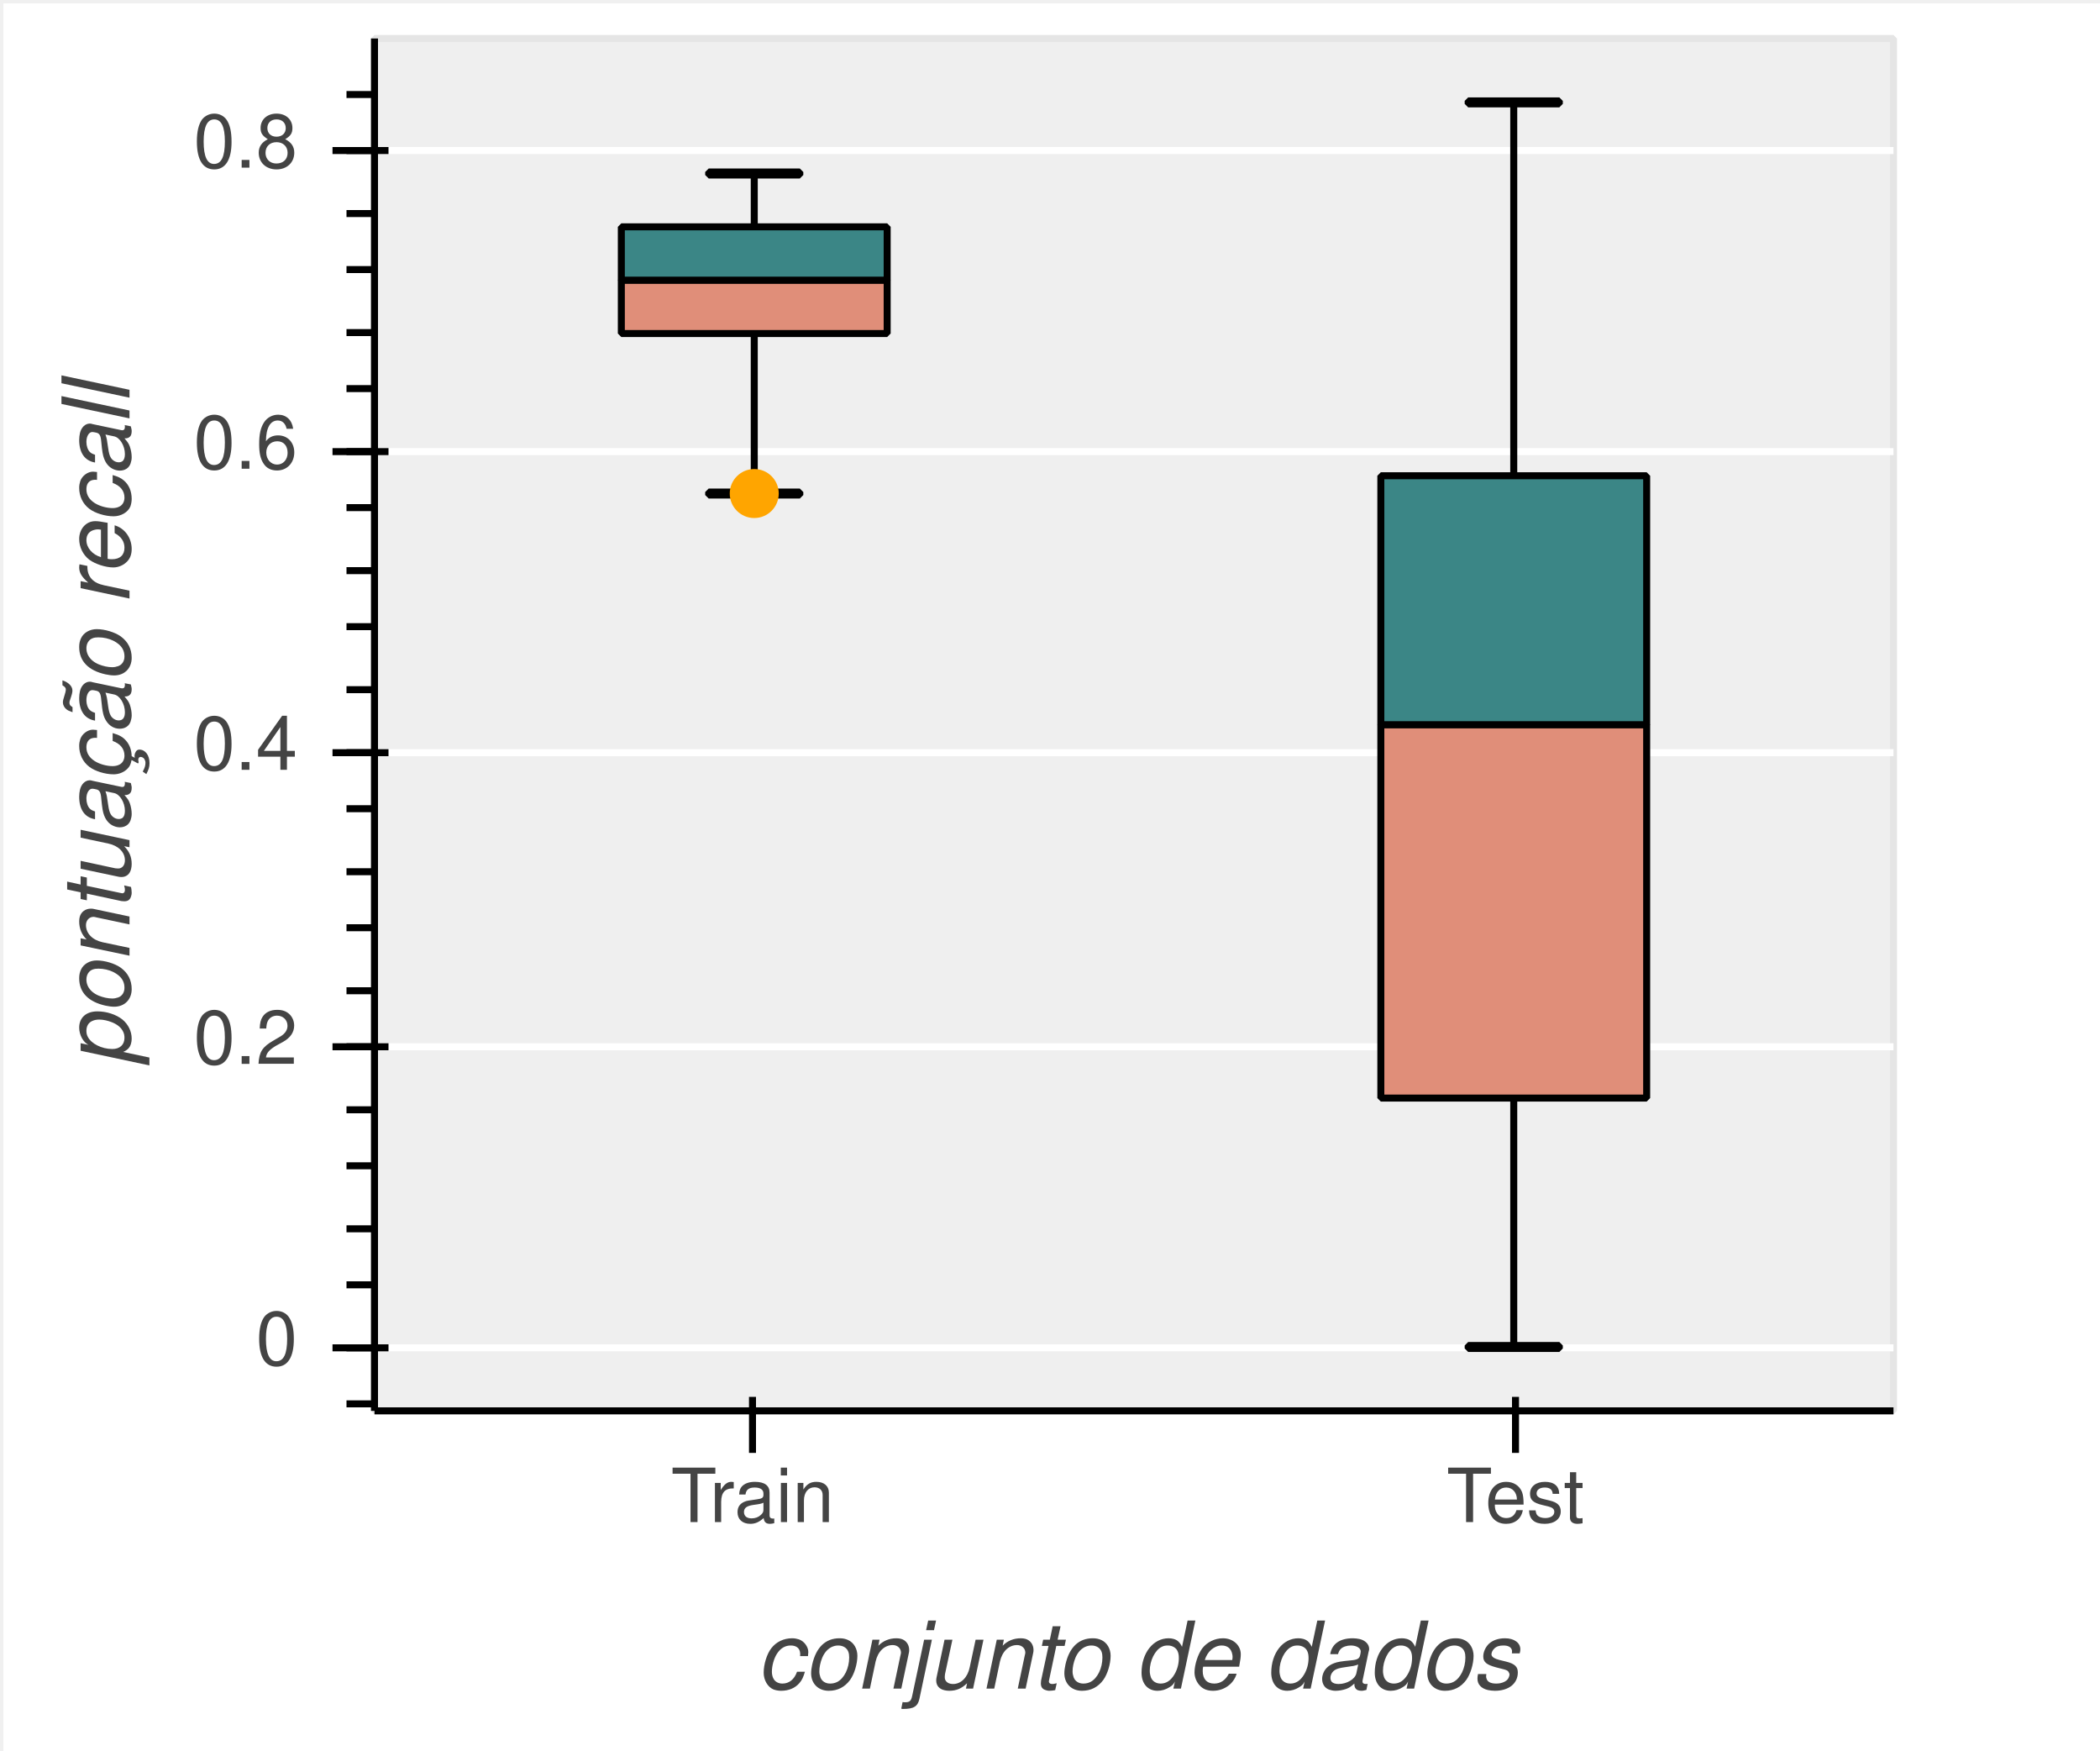
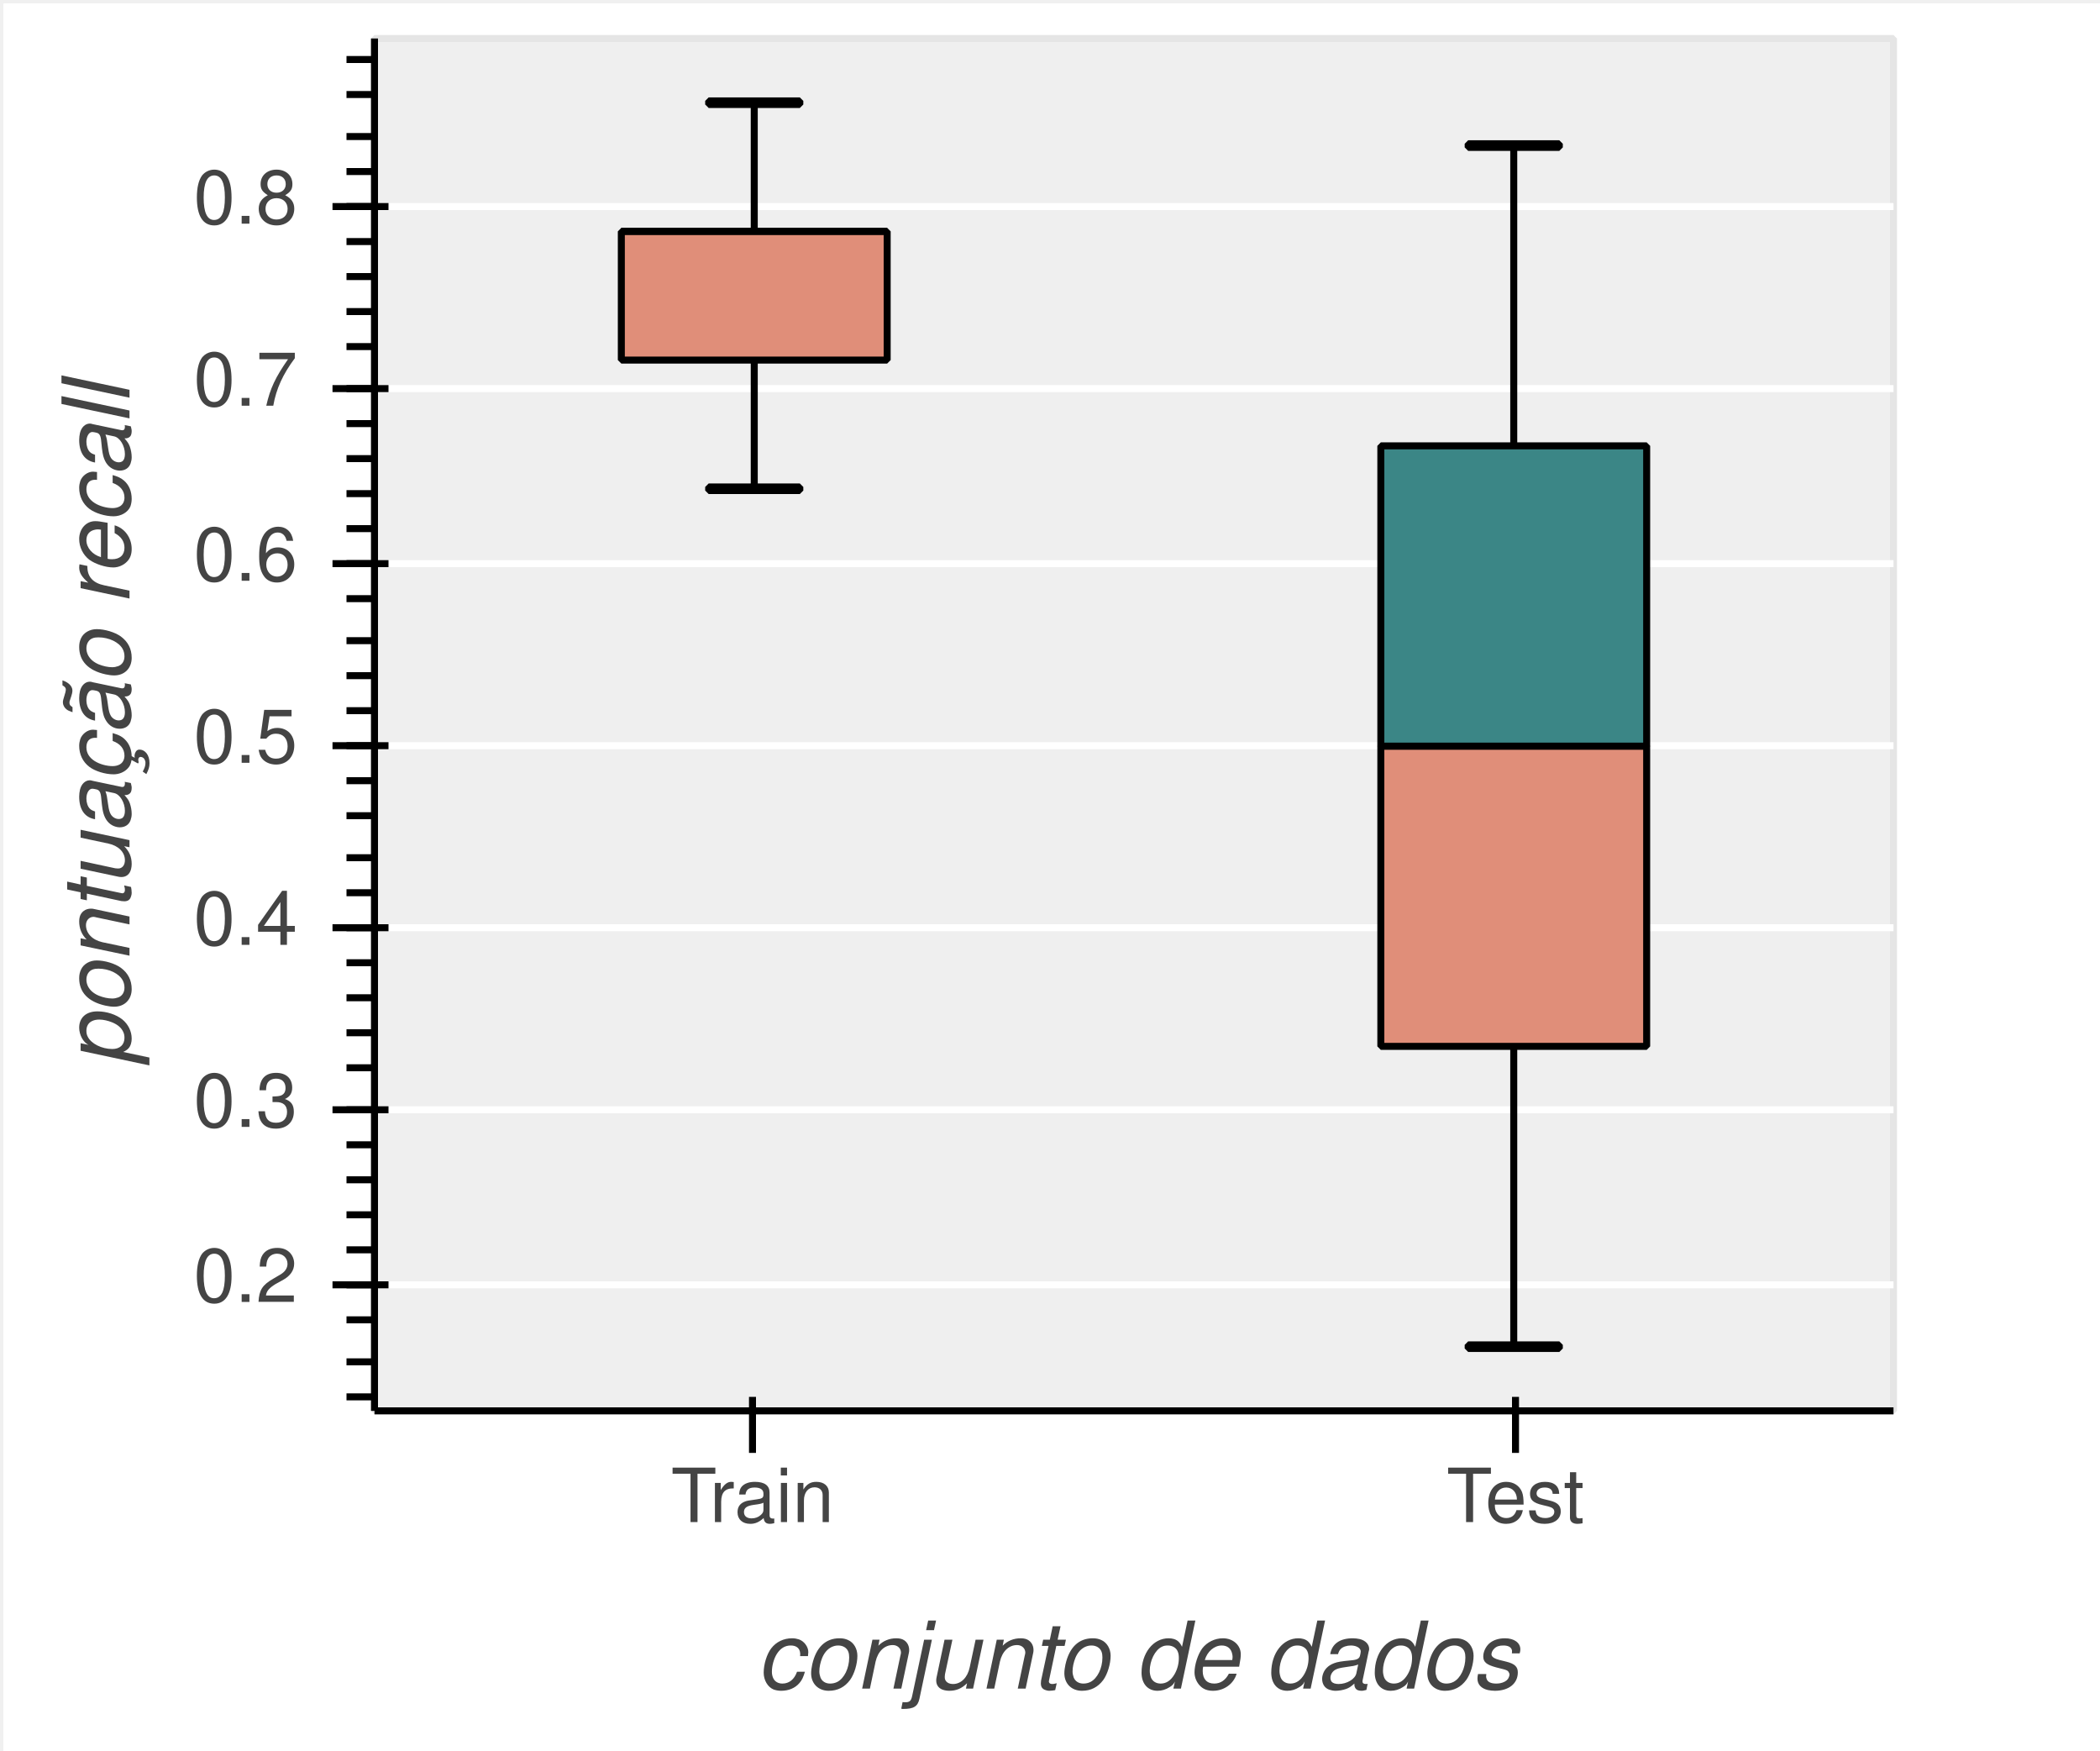
<svg xmlns="http://www.w3.org/2000/svg" version="1.1" width="300" height="250" style="width: 300px; height: 250px;">
  <defs>
-     <clipPath id="AATndDbbBXJv">
-       <path fill="none" stroke="none" d=" M 53 5 L 270 5 L 270 201 L 53 201 L 53 5 Z" />
-     </clipPath>
-     <clipPath id="KGMEenPsewcG">
-       <path fill="none" stroke="none" d=" M 53 5 L 270 5 L 270 201 L 53 201 L 53 5 Z" />
-     </clipPath>
-     <clipPath id="bdARlUonhKGQ">
-       <path fill="none" stroke="none" d=" M 53 5 L 270 5 L 270 201 L 53 201 L 53 5 Z" />
-     </clipPath>
-     <clipPath id="FWxcfQOWtxeM">
-       <path fill="none" stroke="none" d=" M 53 5 L 270 5 L 270 201 L 53 201 L 53 5 Z" />
-     </clipPath>
-     <clipPath id="HeCPDrbtMIlm">
-       <path fill="none" stroke="none" d=" M 53 5 L 270 5 L 270 201 L 53 201 L 53 5 Z" />
-     </clipPath>
-     <clipPath id="lRZNdvtramcu">
-       <path fill="none" stroke="none" d=" M 53 5 L 270 5 L 270 201 L 53 201 L 53 5 Z" />
-     </clipPath>
-     <clipPath id="vdSrzOuZpIHB">
-       <path fill="none" stroke="none" d=" M 53 5 L 270 5 L 270 201 L 53 201 L 53 5 Z" />
-     </clipPath>
-     <clipPath id="GOvbxilVHepT">
-       <path fill="none" stroke="none" d=" M 53 5 L 270 5 L 270 201 L 53 201 L 53 5 Z" />
-     </clipPath>
-     <clipPath id="agrtKKPByVAq">
-       <path fill="none" stroke="none" d=" M 53 5 L 270 5 L 270 201 L 53 201 L 53 5 Z" />
-     </clipPath>
-     <clipPath id="UcTvmATxSrop">
+     <clipPath id="QKlzlhMfEiWH">
+       <path fill="none" stroke="none" d=" M 53 5 L 270 5 L 270 201 L 53 201 L 53 5 Z" />
+     </clipPath>
+     <clipPath id="AVqHOZhhzIAM">
+       <path fill="none" stroke="none" d=" M 53 5 L 270 5 L 270 201 L 53 201 L 53 5 Z" />
+     </clipPath>
+     <clipPath id="ftICceqUaphg">
+       <path fill="none" stroke="none" d=" M 53 5 L 270 5 L 270 201 L 53 201 L 53 5 Z" />
+     </clipPath>
+     <clipPath id="WTdtTbbXfZrB">
+       <path fill="none" stroke="none" d=" M 53 5 L 270 5 L 270 201 L 53 201 L 53 5 Z" />
+     </clipPath>
+     <clipPath id="MluxzCJcfVug">
+       <path fill="none" stroke="none" d=" M 53 5 L 270 5 L 270 201 L 53 201 L 53 5 Z" />
+     </clipPath>
+     <clipPath id="kTVadQvGirwz">
+       <path fill="none" stroke="none" d=" M 53 5 L 270 5 L 270 201 L 53 201 L 53 5 Z" />
+     </clipPath>
+     <clipPath id="LtmvtGsKvUPT">
+       <path fill="none" stroke="none" d=" M 53 5 L 270 5 L 270 201 L 53 201 L 53 5 Z" />
+     </clipPath>
+     <clipPath id="ppPiyAFIPZqQ">
+       <path fill="none" stroke="none" d=" M 53 5 L 270 5 L 270 201 L 53 201 L 53 5 Z" />
+     </clipPath>
+     <clipPath id="IdyHgnppxbcb">
      <path fill="none" stroke="none" d=" M 53 5 L 270 5 L 270 201 L 53 201 L 53 5 Z" />
    </clipPath>
  </defs>
  <g>
    <g transform="scale(1,1) translate(0.5,0.5)">
      <rect fill="#FFFFFF" stroke="none" x="0" y="0" width="300" height="250" />
      <rect fill="#ffffff" stroke="none" x="0" y="0" width="300" height="250" />
      <rect fill="#FFFFFF" stroke="none" x="53" y="5" width="217" height="196" />
      <rect fill="#efefef" stroke="none" x="53" y="5" width="217" height="196" />
      <g>
        <rect fill="none" stroke="#e5e5e5" x="53" y="5" width="217" height="196" stroke-linejoin="bevel" stroke-miterlimit="10" />
      </g>
-       <g clip-path="url(#AATndDbbBXJv)">
+       <g clip-path="url(#QKlzlhMfEiWH)">
        <g>
          <g />
        </g>
      </g>
-       <g clip-path="url(#KGMEenPsewcG)">
-         <g>
-           <g>
-             <path fill="none" stroke="white" paint-order="fill stroke markers" d=" M 53 192 L 270 192" stroke-linejoin="bevel" stroke-miterlimit="10" />
-             <path fill="none" stroke="white" paint-order="fill stroke markers" d=" M 53 149 L 270 149" stroke-linejoin="bevel" stroke-miterlimit="10" />
-             <path fill="none" stroke="white" paint-order="fill stroke markers" d=" M 53 107 L 270 107" stroke-linejoin="bevel" stroke-miterlimit="10" />
-             <path fill="none" stroke="white" paint-order="fill stroke markers" d=" M 53 64 L 270 64" stroke-linejoin="bevel" stroke-miterlimit="10" />
-             <path fill="none" stroke="white" paint-order="fill stroke markers" d=" M 53 21 L 270 21" stroke-linejoin="bevel" stroke-miterlimit="10" />
-           </g>
-         </g>
-       </g>
-       <g clip-path="url(#bdARlUonhKGQ)">
-         <g>
-           <g>
-             <path fill="none" stroke="none" />
-             <rect fill="#1f77b4" stroke="none" x="100.74" y="69.775" width="13.02" height="0.427" />
-             <rect fill="#1f77b4" stroke="none" x="209.24" y="191.664" width="13.02" height="0.427" />
-             <path fill="none" stroke="black" paint-order="fill stroke markers" d=" M 100.74 69.775 L 113.76 69.775 L 113.76 70.202 L 100.74 70.202 L 100.74 69.775 Z" stroke-linejoin="bevel" stroke-miterlimit="10" />
-             <path fill="none" stroke="black" paint-order="fill stroke markers" d=" M 209.24 191.664 L 222.26 191.664 L 222.26 192.091 L 209.24 192.091 L 209.24 191.664 Z" stroke-linejoin="bevel" stroke-miterlimit="10" />
+       <g clip-path="url(#AVqHOZhhzIAM)">
+         <g>
+           <g>
+             <path fill="none" stroke="white" paint-order="fill stroke markers" d=" M 53 183 L 270 183" stroke-linejoin="bevel" stroke-miterlimit="10" />
+             <path fill="none" stroke="white" paint-order="fill stroke markers" d=" M 53 158 L 270 158" stroke-linejoin="bevel" stroke-miterlimit="10" />
+             <path fill="none" stroke="white" paint-order="fill stroke markers" d=" M 53 132 L 270 132" stroke-linejoin="bevel" stroke-miterlimit="10" />
+             <path fill="none" stroke="white" paint-order="fill stroke markers" d=" M 53 106 L 270 106" stroke-linejoin="bevel" stroke-miterlimit="10" />
+             <path fill="none" stroke="white" paint-order="fill stroke markers" d=" M 53 80 L 270 80" stroke-linejoin="bevel" stroke-miterlimit="10" />
+             <path fill="none" stroke="white" paint-order="fill stroke markers" d=" M 53 55 L 270 55" stroke-linejoin="bevel" stroke-miterlimit="10" />
+             <path fill="none" stroke="white" paint-order="fill stroke markers" d=" M 53 29 L 270 29" stroke-linejoin="bevel" stroke-miterlimit="10" />
+           </g>
+         </g>
+       </g>
+       <g clip-path="url(#ftICceqUaphg)">
+         <g>
+           <g>
+             <path fill="none" stroke="none" />
+             <rect fill="#1f77b4" stroke="none" x="100.74" y="69.047" width="13.02" height="0.515" />
+             <rect fill="#1f77b4" stroke="none" x="209.24" y="191.576" width="13.02" height="0.515" />
+             <path fill="none" stroke="black" paint-order="fill stroke markers" d=" M 100.74 69.047 L 113.76 69.047 L 113.76 69.562 L 100.74 69.562 L 100.74 69.047 Z" stroke-linejoin="bevel" stroke-miterlimit="10" />
+             <path fill="none" stroke="black" paint-order="fill stroke markers" d=" M 209.24 191.576 L 222.26 191.576 L 222.26 192.091 L 209.24 192.091 L 209.24 191.576 Z" stroke-linejoin="bevel" stroke-miterlimit="10" />
            <path fill="none" stroke="black" paint-order="fill stroke markers" d="" stroke-linejoin="bevel" stroke-miterlimit="10" />
          </g>
        </g>
      </g>
-       <g clip-path="url(#FWxcfQOWtxeM)">
-         <g>
-           <g>
-             <path fill="none" stroke="none" />
-             <rect fill="#1f77b4" stroke="none" x="100.74" y="24.067" width="13.02" height="0.427" />
-             <rect fill="#1f77b4" stroke="none" x="209.24" y="13.909" width="13.02" height="0.427" />
-             <path fill="none" stroke="black" paint-order="fill stroke markers" d=" M 100.74 24.067 L 113.76 24.067 L 113.76 24.493 L 100.74 24.493 L 100.74 24.067 Z" stroke-linejoin="bevel" stroke-miterlimit="10" />
-             <path fill="none" stroke="black" paint-order="fill stroke markers" d=" M 209.24 13.909 L 222.26 13.909 L 222.26 14.336 L 209.24 14.336 L 209.24 13.909 Z" stroke-linejoin="bevel" stroke-miterlimit="10" />
+       <g clip-path="url(#WTdtTbbXfZrB)">
+         <g>
+           <g>
+             <path fill="none" stroke="none" />
+             <rect fill="#1f77b4" stroke="none" x="100.74" y="13.909" width="13.02" height="0.515" />
+             <rect fill="#1f77b4" stroke="none" x="209.24" y="20.036" width="13.02" height="0.515" />
+             <path fill="none" stroke="black" paint-order="fill stroke markers" d=" M 100.74 13.909 L 113.76 13.909 L 113.76 14.424 L 100.74 14.424 L 100.74 13.909 Z" stroke-linejoin="bevel" stroke-miterlimit="10" />
+             <path fill="none" stroke="black" paint-order="fill stroke markers" d=" M 209.24 20.036 L 222.26 20.036 L 222.26 20.55 L 209.24 20.55 L 209.24 20.036 Z" stroke-linejoin="bevel" stroke-miterlimit="10" />
            <path fill="none" stroke="black" paint-order="fill stroke markers" d="" stroke-linejoin="bevel" stroke-miterlimit="10" />
          </g>
        </g>
      </g>
-       <g clip-path="url(#HeCPDrbtMIlm)">
-         <g>
-           <g>
-             <path fill="none" stroke="none" />
-             <path fill="none" stroke="black" paint-order="fill stroke markers" d=" M 107.25 69.988 L 107.25 47.134" stroke-linejoin="bevel" stroke-miterlimit="10" />
-             <path fill="none" stroke="black" paint-order="fill stroke markers" d=" M 215.75 191.878 L 215.75 156.327" stroke-linejoin="bevel" stroke-miterlimit="10" />
-           </g>
-         </g>
-       </g>
-       <g clip-path="url(#lRZNdvtramcu)">
-         <g>
-           <g>
-             <path fill="none" stroke="none" />
-             <path fill="none" stroke="black" paint-order="fill stroke markers" d=" M 107.25 31.898 L 107.25 24.28" stroke-linejoin="bevel" stroke-miterlimit="10" />
-             <path fill="none" stroke="black" paint-order="fill stroke markers" d=" M 215.75 67.449 L 215.75 14.122" stroke-linejoin="bevel" stroke-miterlimit="10" />
-           </g>
-         </g>
-       </g>
-       <g clip-path="url(#vdSrzOuZpIHB)">
-         <g>
-           <g>
-             <path fill="none" stroke="none" />
-             <path fill="#E08E79" stroke="none" paint-order="stroke fill markers" d=" M 88.262 39.516 L 126.238 39.516 L 126.238 47.134 L 88.262 47.134 L 88.262 39.516 Z" />
-             <path fill="none" stroke="black" paint-order="fill stroke markers" d=" M 88.262 39.516 L 126.238 39.516 L 126.238 47.134 L 88.262 47.134 L 88.262 39.516 Z" stroke-linejoin="bevel" stroke-miterlimit="10" />
-             <path fill="#E08E79" stroke="none" paint-order="stroke fill markers" d=" M 196.762 103 L 234.738 103 L 234.738 156.327 L 196.762 156.327 L 196.762 103 Z" />
-             <path fill="none" stroke="black" paint-order="fill stroke markers" d=" M 196.762 103 L 234.738 103 L 234.738 156.327 L 196.762 156.327 L 196.762 103 Z" stroke-linejoin="bevel" stroke-miterlimit="10" />
-           </g>
-         </g>
-       </g>
-       <g clip-path="url(#GOvbxilVHepT)">
-         <g>
-           <g>
-             <path fill="none" stroke="none" />
-             <path fill="#3B8686" stroke="none" paint-order="stroke fill markers" d=" M 88.262 39.516 L 126.238 39.516 L 126.238 31.898 L 88.262 31.898 L 88.262 39.516 Z" />
-             <path fill="none" stroke="black" paint-order="fill stroke markers" d=" M 88.262 39.516 L 126.238 39.516 L 126.238 31.898 L 88.262 31.898 L 88.262 39.516 Z" stroke-linejoin="bevel" stroke-miterlimit="10" />
-             <path fill="#3B8686" stroke="none" paint-order="stroke fill markers" d=" M 196.762 103 L 234.738 103 L 234.738 67.449 L 196.762 67.449 L 196.762 103 Z" />
-             <path fill="none" stroke="black" paint-order="fill stroke markers" d=" M 196.762 103 L 234.738 103 L 234.738 67.449 L 196.762 67.449 L 196.762 103 Z" stroke-linejoin="bevel" stroke-miterlimit="10" />
-           </g>
-         </g>
-       </g>
-       <g clip-path="url(#agrtKKPByVAq)">
-         <g>
-           <g>
-             <path fill="none" stroke="none" />
-             <path fill="orange" stroke="orange" paint-order="fill stroke markers" d=" M 109.25 69.988 A 2 2 0 1 1 109.25 69.986" stroke-linejoin="bevel" stroke-miterlimit="10" stroke-width="3" />
+       <g clip-path="url(#MluxzCJcfVug)">
+         <g>
+           <g>
+             <path fill="none" stroke="none" />
+             <path fill="none" stroke="black" paint-order="fill stroke markers" d=" M 107.25 69.304 L 107.25 50.925" stroke-linejoin="bevel" stroke-miterlimit="10" />
+             <path fill="none" stroke="black" paint-order="fill stroke markers" d=" M 215.75 191.834 L 215.75 148.948" stroke-linejoin="bevel" stroke-miterlimit="10" />
+           </g>
+         </g>
+       </g>
+       <g clip-path="url(#kTVadQvGirwz)">
+         <g>
+           <g>
+             <path fill="none" stroke="none" />
+             <path fill="none" stroke="black" paint-order="fill stroke markers" d=" M 107.25 32.546 L 107.25 14.166" stroke-linejoin="bevel" stroke-miterlimit="10" />
+             <path fill="none" stroke="black" paint-order="fill stroke markers" d=" M 215.75 63.178 L 215.75 20.293" stroke-linejoin="bevel" stroke-miterlimit="10" />
+           </g>
+         </g>
+       </g>
+       <g clip-path="url(#LtmvtGsKvUPT)">
+         <g>
+           <g>
+             <path fill="none" stroke="none" />
+             <path fill="#E08E79" stroke="none" paint-order="stroke fill markers" d=" M 88.262 32.546 L 126.238 32.546 L 126.238 50.925 L 88.262 50.925 L 88.262 32.546 Z" />
+             <path fill="none" stroke="black" paint-order="fill stroke markers" d=" M 88.262 32.546 L 126.238 32.546 L 126.238 50.925 L 88.262 50.925 L 88.262 32.546 Z" stroke-linejoin="bevel" stroke-miterlimit="10" />
+             <path fill="#E08E79" stroke="none" paint-order="stroke fill markers" d=" M 196.762 106.063 L 234.738 106.063 L 234.738 148.948 L 196.762 148.948 L 196.762 106.063 Z" />
+             <path fill="none" stroke="black" paint-order="fill stroke markers" d=" M 196.762 106.063 L 234.738 106.063 L 234.738 148.948 L 196.762 148.948 L 196.762 106.063 Z" stroke-linejoin="bevel" stroke-miterlimit="10" />
+           </g>
+         </g>
+       </g>
+       <g clip-path="url(#ppPiyAFIPZqQ)">
+         <g>
+           <g>
+             <path fill="none" stroke="none" />
+             <path fill="#3B8686" stroke="none" paint-order="stroke fill markers" d=" M 88.262 32.546 L 126.238 32.546 L 126.238 32.546 L 88.262 32.546 L 88.262 32.546 Z" />
+             <path fill="none" stroke="black" paint-order="fill stroke markers" d=" M 88.262 32.546 L 126.238 32.546 L 126.238 32.546 L 88.262 32.546 L 88.262 32.546 Z" stroke-linejoin="bevel" stroke-miterlimit="10" />
+             <path fill="#3B8686" stroke="none" paint-order="stroke fill markers" d=" M 196.762 106.063 L 234.738 106.063 L 234.738 63.178 L 196.762 63.178 L 196.762 106.063 Z" />
+             <path fill="none" stroke="black" paint-order="fill stroke markers" d=" M 196.762 106.063 L 234.738 106.063 L 234.738 63.178 L 196.762 63.178 L 196.762 106.063 Z" stroke-linejoin="bevel" stroke-miterlimit="10" />
          </g>
        </g>
      </g>
      <g />
      <g />
      <g>
        <g fill="#444444">
          <path fill="none" stroke="black" paint-order="fill stroke markers" d=" M 53 201 L 270 201" stroke-linejoin="bevel" stroke-miterlimit="10" />
          <path fill="none" stroke="black" paint-order="fill stroke markers" d=" M 107 207 L 107 199" stroke-linejoin="bevel" stroke-miterlimit="10" />
          <path fill="" stroke="black" paint-order="fill stroke markers" d=" M 216 207 L 216 199" stroke-linejoin="bevel" stroke-miterlimit="10" />
          <g transform="translate(107,212) rotate(0,0,0)">
            <text fill="" stroke="none" font-family="helvetica" font-size="8pt" font-style="normal" font-weight="normal" text-decoration="normal" x="0" y="0" text-anchor="middle" dominant-baseline="hanging">Train</text>
            <g transform="rotate(0,0,0) translate(-107,-212) translate(216,212) rotate(0,0,0)">
              <text fill="" stroke="none" font-family="helvetica" font-size="8pt" font-style="normal" font-weight="normal" text-decoration="normal" x="0" y="0" text-anchor="middle" dominant-baseline="hanging">Test</text>
              <g transform="rotate(0,0,0) translate(-216,-212) translate(162,232) rotate(0,0,0)">
                <text fill="" stroke="none" font-family="helvetica" font-size="10pt" font-style="italic" font-weight="normal" text-decoration="normal" x="0" y="0" text-anchor="middle" dominant-baseline="hanging">conjunto de dados</text>
                <g transform="rotate(0,0,0) translate(-162,-232)" />
              </g>
            </g>
          </g>
        </g>
      </g>
      <g>
        <g fill="#444444">
          <path fill="none" stroke="black" paint-order="fill stroke markers" d=" M 53 201 L 53 5" stroke-linejoin="bevel" stroke-miterlimit="10" />
-           <path fill="none" stroke="black" paint-order="fill stroke markers" d=" M 47 192 L 55 192" stroke-linejoin="bevel" stroke-miterlimit="10" />
-           <path fill="none" stroke="black" paint-order="fill stroke markers" d=" M 47 149 L 55 149" stroke-linejoin="bevel" stroke-miterlimit="10" />
-           <path fill="none" stroke="black" paint-order="fill stroke markers" d=" M 47 107 L 55 107" stroke-linejoin="bevel" stroke-miterlimit="10" />
-           <path fill="none" stroke="black" paint-order="fill stroke markers" d=" M 47 64 L 55 64" stroke-linejoin="bevel" stroke-miterlimit="10" />
-           <path fill="none" stroke="black" paint-order="fill stroke markers" d=" M 47 21 L 55 21" stroke-linejoin="bevel" stroke-miterlimit="10" />
-           <path fill="none" stroke="black" paint-order="fill stroke markers" d=" M 49 200 L 53 200" stroke-linejoin="bevel" stroke-miterlimit="10" />
-           <path fill="none" stroke="black" paint-order="fill stroke markers" d=" M 49 192 L 53 192" stroke-linejoin="bevel" stroke-miterlimit="10" />
+           <path fill="none" stroke="black" paint-order="fill stroke markers" d=" M 47 183 L 55 183" stroke-linejoin="bevel" stroke-miterlimit="10" />
+           <path fill="none" stroke="black" paint-order="fill stroke markers" d=" M 47 158 L 55 158" stroke-linejoin="bevel" stroke-miterlimit="10" />
+           <path fill="none" stroke="black" paint-order="fill stroke markers" d=" M 47 132 L 55 132" stroke-linejoin="bevel" stroke-miterlimit="10" />
+           <path fill="none" stroke="black" paint-order="fill stroke markers" d=" M 47 106 L 55 106" stroke-linejoin="bevel" stroke-miterlimit="10" />
+           <path fill="none" stroke="black" paint-order="fill stroke markers" d=" M 47 80 L 55 80" stroke-linejoin="bevel" stroke-miterlimit="10" />
+           <path fill="none" stroke="black" paint-order="fill stroke markers" d=" M 47 55 L 55 55" stroke-linejoin="bevel" stroke-miterlimit="10" />
+           <path fill="none" stroke="black" paint-order="fill stroke markers" d=" M 47 29 L 55 29" stroke-linejoin="bevel" stroke-miterlimit="10" />
+           <path fill="none" stroke="black" paint-order="fill stroke markers" d=" M 49 188 L 53 188" stroke-linejoin="bevel" stroke-miterlimit="10" />
+           <path fill="none" stroke="black" paint-order="fill stroke markers" d=" M 49 194 L 53 194" stroke-linejoin="bevel" stroke-miterlimit="10" />
+           <path fill="none" stroke="black" paint-order="fill stroke markers" d=" M 49 199 L 53 199" stroke-linejoin="bevel" stroke-miterlimit="10" />
          <path fill="none" stroke="black" paint-order="fill stroke markers" d=" M 49 183 L 53 183" stroke-linejoin="bevel" stroke-miterlimit="10" />
-           <path fill="none" stroke="black" paint-order="fill stroke markers" d=" M 49 175 L 53 175" stroke-linejoin="bevel" stroke-miterlimit="10" />
-           <path fill="none" stroke="black" paint-order="fill stroke markers" d=" M 49 166 L 53 166" stroke-linejoin="bevel" stroke-miterlimit="10" />
+           <path fill="none" stroke="black" paint-order="fill stroke markers" d=" M 49 178 L 53 178" stroke-linejoin="bevel" stroke-miterlimit="10" />
+           <path fill="none" stroke="black" paint-order="fill stroke markers" d=" M 49 173 L 53 173" stroke-linejoin="bevel" stroke-miterlimit="10" />
+           <path fill="none" stroke="black" paint-order="fill stroke markers" d=" M 49 168 L 53 168" stroke-linejoin="bevel" stroke-miterlimit="10" />
+           <path fill="none" stroke="black" paint-order="fill stroke markers" d=" M 49 163 L 53 163" stroke-linejoin="bevel" stroke-miterlimit="10" />
          <path fill="none" stroke="black" paint-order="fill stroke markers" d=" M 49 158 L 53 158" stroke-linejoin="bevel" stroke-miterlimit="10" />
-           <path fill="none" stroke="black" paint-order="fill stroke markers" d=" M 49 149 L 53 149" stroke-linejoin="bevel" stroke-miterlimit="10" />
-           <path fill="none" stroke="black" paint-order="fill stroke markers" d=" M 49 141 L 53 141" stroke-linejoin="bevel" stroke-miterlimit="10" />
+           <path fill="none" stroke="black" paint-order="fill stroke markers" d=" M 49 152 L 53 152" stroke-linejoin="bevel" stroke-miterlimit="10" />
+           <path fill="none" stroke="black" paint-order="fill stroke markers" d=" M 49 147 L 53 147" stroke-linejoin="bevel" stroke-miterlimit="10" />
+           <path fill="none" stroke="black" paint-order="fill stroke markers" d=" M 49 142 L 53 142" stroke-linejoin="bevel" stroke-miterlimit="10" />
+           <path fill="none" stroke="black" paint-order="fill stroke markers" d=" M 49 137 L 53 137" stroke-linejoin="bevel" stroke-miterlimit="10" />
          <path fill="none" stroke="black" paint-order="fill stroke markers" d=" M 49 132 L 53 132" stroke-linejoin="bevel" stroke-miterlimit="10" />
-           <path fill="none" stroke="black" paint-order="fill stroke markers" d=" M 49 124 L 53 124" stroke-linejoin="bevel" stroke-miterlimit="10" />
-           <path fill="none" stroke="black" paint-order="fill stroke markers" d=" M 49 115 L 53 115" stroke-linejoin="bevel" stroke-miterlimit="10" />
-           <path fill="none" stroke="black" paint-order="fill stroke markers" d=" M 49 107 L 53 107" stroke-linejoin="bevel" stroke-miterlimit="10" />
-           <path fill="none" stroke="black" paint-order="fill stroke markers" d=" M 49 98 L 53 98" stroke-linejoin="bevel" stroke-miterlimit="10" />
-           <path fill="none" stroke="black" paint-order="fill stroke markers" d=" M 49 89 L 53 89" stroke-linejoin="bevel" stroke-miterlimit="10" />
-           <path fill="none" stroke="black" paint-order="fill stroke markers" d=" M 49 81 L 53 81" stroke-linejoin="bevel" stroke-miterlimit="10" />
-           <path fill="none" stroke="black" paint-order="fill stroke markers" d=" M 49 72 L 53 72" stroke-linejoin="bevel" stroke-miterlimit="10" />
-           <path fill="none" stroke="black" paint-order="fill stroke markers" d=" M 49 64 L 53 64" stroke-linejoin="bevel" stroke-miterlimit="10" />
+           <path fill="none" stroke="black" paint-order="fill stroke markers" d=" M 49 127 L 53 127" stroke-linejoin="bevel" stroke-miterlimit="10" />
+           <path fill="none" stroke="black" paint-order="fill stroke markers" d=" M 49 122 L 53 122" stroke-linejoin="bevel" stroke-miterlimit="10" />
+           <path fill="none" stroke="black" paint-order="fill stroke markers" d=" M 49 116 L 53 116" stroke-linejoin="bevel" stroke-miterlimit="10" />
+           <path fill="none" stroke="black" paint-order="fill stroke markers" d=" M 49 111 L 53 111" stroke-linejoin="bevel" stroke-miterlimit="10" />
+           <path fill="none" stroke="black" paint-order="fill stroke markers" d=" M 49 106 L 53 106" stroke-linejoin="bevel" stroke-miterlimit="10" />
+           <path fill="none" stroke="black" paint-order="fill stroke markers" d=" M 49 101 L 53 101" stroke-linejoin="bevel" stroke-miterlimit="10" />
+           <path fill="none" stroke="black" paint-order="fill stroke markers" d=" M 49 96 L 53 96" stroke-linejoin="bevel" stroke-miterlimit="10" />
+           <path fill="none" stroke="black" paint-order="fill stroke markers" d=" M 49 91 L 53 91" stroke-linejoin="bevel" stroke-miterlimit="10" />
+           <path fill="none" stroke="black" paint-order="fill stroke markers" d=" M 49 85 L 53 85" stroke-linejoin="bevel" stroke-miterlimit="10" />
+           <path fill="none" stroke="black" paint-order="fill stroke markers" d=" M 49 80 L 53 80" stroke-linejoin="bevel" stroke-miterlimit="10" />
+           <path fill="none" stroke="black" paint-order="fill stroke markers" d=" M 49 75 L 53 75" stroke-linejoin="bevel" stroke-miterlimit="10" />
+           <path fill="none" stroke="black" paint-order="fill stroke markers" d=" M 49 70 L 53 70" stroke-linejoin="bevel" stroke-miterlimit="10" />
+           <path fill="none" stroke="black" paint-order="fill stroke markers" d=" M 49 65 L 53 65" stroke-linejoin="bevel" stroke-miterlimit="10" />
+           <path fill="none" stroke="black" paint-order="fill stroke markers" d=" M 49 60 L 53 60" stroke-linejoin="bevel" stroke-miterlimit="10" />
          <path fill="none" stroke="black" paint-order="fill stroke markers" d=" M 49 55 L 53 55" stroke-linejoin="bevel" stroke-miterlimit="10" />
-           <path fill="none" stroke="black" paint-order="fill stroke markers" d=" M 49 47 L 53 47" stroke-linejoin="bevel" stroke-miterlimit="10" />
-           <path fill="none" stroke="black" paint-order="fill stroke markers" d=" M 49 38 L 53 38" stroke-linejoin="bevel" stroke-miterlimit="10" />
-           <path fill="none" stroke="black" paint-order="fill stroke markers" d=" M 49 30 L 53 30" stroke-linejoin="bevel" stroke-miterlimit="10" />
-           <path fill="none" stroke="black" paint-order="fill stroke markers" d=" M 49 21 L 53 21" stroke-linejoin="bevel" stroke-miterlimit="10" />
-           <path fill="" stroke="black" paint-order="fill stroke markers" d=" M 49 13 L 53 13" stroke-linejoin="bevel" stroke-miterlimit="10" />
-           <g transform="translate(42,192) rotate(0,0,0)">
-             <text fill="" stroke="none" font-family="helvetica" font-size="8pt" font-style="normal" font-weight="normal" text-decoration="normal" x="0" y="0" text-anchor="end" dominant-baseline="central">0</text>
-             <g transform="rotate(0,0,0) translate(-42,-192) translate(42,149) rotate(0,0,0)">
-               <text fill="" stroke="none" font-family="helvetica" font-size="8pt" font-style="normal" font-weight="normal" text-decoration="normal" x="0" y="0" text-anchor="end" dominant-baseline="central">0.2</text>
-               <g transform="rotate(0,0,0) translate(-42,-149) translate(42,107) rotate(0,0,0)">
+           <path fill="none" stroke="black" paint-order="fill stroke markers" d=" M 49 49 L 53 49" stroke-linejoin="bevel" stroke-miterlimit="10" />
+           <path fill="none" stroke="black" paint-order="fill stroke markers" d=" M 49 44 L 53 44" stroke-linejoin="bevel" stroke-miterlimit="10" />
+           <path fill="none" stroke="black" paint-order="fill stroke markers" d=" M 49 39 L 53 39" stroke-linejoin="bevel" stroke-miterlimit="10" />
+           <path fill="none" stroke="black" paint-order="fill stroke markers" d=" M 49 34 L 53 34" stroke-linejoin="bevel" stroke-miterlimit="10" />
+           <path fill="none" stroke="black" paint-order="fill stroke markers" d=" M 49 29 L 53 29" stroke-linejoin="bevel" stroke-miterlimit="10" />
+           <path fill="none" stroke="black" paint-order="fill stroke markers" d=" M 49 24 L 53 24" stroke-linejoin="bevel" stroke-miterlimit="10" />
+           <path fill="none" stroke="black" paint-order="fill stroke markers" d=" M 49 19 L 53 19" stroke-linejoin="bevel" stroke-miterlimit="10" />
+           <path fill="none" stroke="black" paint-order="fill stroke markers" d=" M 49 13 L 53 13" stroke-linejoin="bevel" stroke-miterlimit="10" />
+           <path fill="" stroke="black" paint-order="fill stroke markers" d=" M 49 8 L 53 8" stroke-linejoin="bevel" stroke-miterlimit="10" />
+           <g transform="translate(42,183) rotate(0,0,0)">
+             <text fill="" stroke="none" font-family="helvetica" font-size="8pt" font-style="normal" font-weight="normal" text-decoration="normal" x="0" y="0" text-anchor="end" dominant-baseline="central">0.2</text>
+             <g transform="rotate(0,0,0) translate(-42,-183) translate(42,158) rotate(0,0,0)">
+               <text fill="" stroke="none" font-family="helvetica" font-size="8pt" font-style="normal" font-weight="normal" text-decoration="normal" x="0" y="0" text-anchor="end" dominant-baseline="central">0.3</text>
+               <g transform="rotate(0,0,0) translate(-42,-158) translate(42,132) rotate(0,0,0)">
                <text fill="" stroke="none" font-family="helvetica" font-size="8pt" font-style="normal" font-weight="normal" text-decoration="normal" x="0" y="0" text-anchor="end" dominant-baseline="central">0.4</text>
-                 <g transform="rotate(0,0,0) translate(-42,-107) translate(42,64) rotate(0,0,0)">
-                   <text fill="" stroke="none" font-family="helvetica" font-size="8pt" font-style="normal" font-weight="normal" text-decoration="normal" x="0" y="0" text-anchor="end" dominant-baseline="central">0.6</text>
-                   <g transform="rotate(0,0,0) translate(-42,-64) translate(42,21) rotate(0,0,0)">
-                     <text fill="" stroke="none" font-family="helvetica" font-size="8pt" font-style="normal" font-weight="normal" text-decoration="normal" x="0" y="0" text-anchor="end" dominant-baseline="central">0.8</text>
-                     <g transform="rotate(0,0,0) translate(-42,-21) translate(18,103) rotate(-90,0,0)">
-                       <text fill="" stroke="none" font-family="helvetica" font-size="10pt" font-style="italic" font-weight="normal" text-decoration="normal" x="0" y="0" text-anchor="middle" dominant-baseline="alphabetic">pontuação recall</text>
-                       <g transform="rotate(90,0,0) translate(-18,-103)" />
+                 <g transform="rotate(0,0,0) translate(-42,-132) translate(42,106) rotate(0,0,0)">
+                   <text fill="" stroke="none" font-family="helvetica" font-size="8pt" font-style="normal" font-weight="normal" text-decoration="normal" x="0" y="0" text-anchor="end" dominant-baseline="central">0.5</text>
+                   <g transform="rotate(0,0,0) translate(-42,-106) translate(42,80) rotate(0,0,0)">
+                     <text fill="" stroke="none" font-family="helvetica" font-size="8pt" font-style="normal" font-weight="normal" text-decoration="normal" x="0" y="0" text-anchor="end" dominant-baseline="central">0.6</text>
+                     <g transform="rotate(0,0,0) translate(-42,-80) translate(42,55) rotate(0,0,0)">
+                       <text fill="" stroke="none" font-family="helvetica" font-size="8pt" font-style="normal" font-weight="normal" text-decoration="normal" x="0" y="0" text-anchor="end" dominant-baseline="central">0.7</text>
+                       <g transform="rotate(0,0,0) translate(-42,-55) translate(42,29) rotate(0,0,0)">
+                         <text fill="" stroke="none" font-family="helvetica" font-size="8pt" font-style="normal" font-weight="normal" text-decoration="normal" x="0" y="0" text-anchor="end" dominant-baseline="central">0.8</text>
+                         <g transform="rotate(0,0,0) translate(-42,-29) translate(18,103) rotate(-90,0,0)">
+                           <text fill="" stroke="none" font-family="helvetica" font-size="10pt" font-style="italic" font-weight="normal" text-decoration="normal" x="0" y="0" text-anchor="middle" dominant-baseline="alphabetic">pontuação recall</text>
+                           <g transform="rotate(90,0,0) translate(-18,-103)" />
+                         </g>
+                       </g>
                    </g>
                  </g>
                </g>
              </g>
            </g>
          </g>
        </g>
      </g>
-       <g clip-path="url(#UcTvmATxSrop)">
+       <g clip-path="url(#IdyHgnppxbcb)">
        <g />
      </g>
    </g>
  </g>
</svg>
